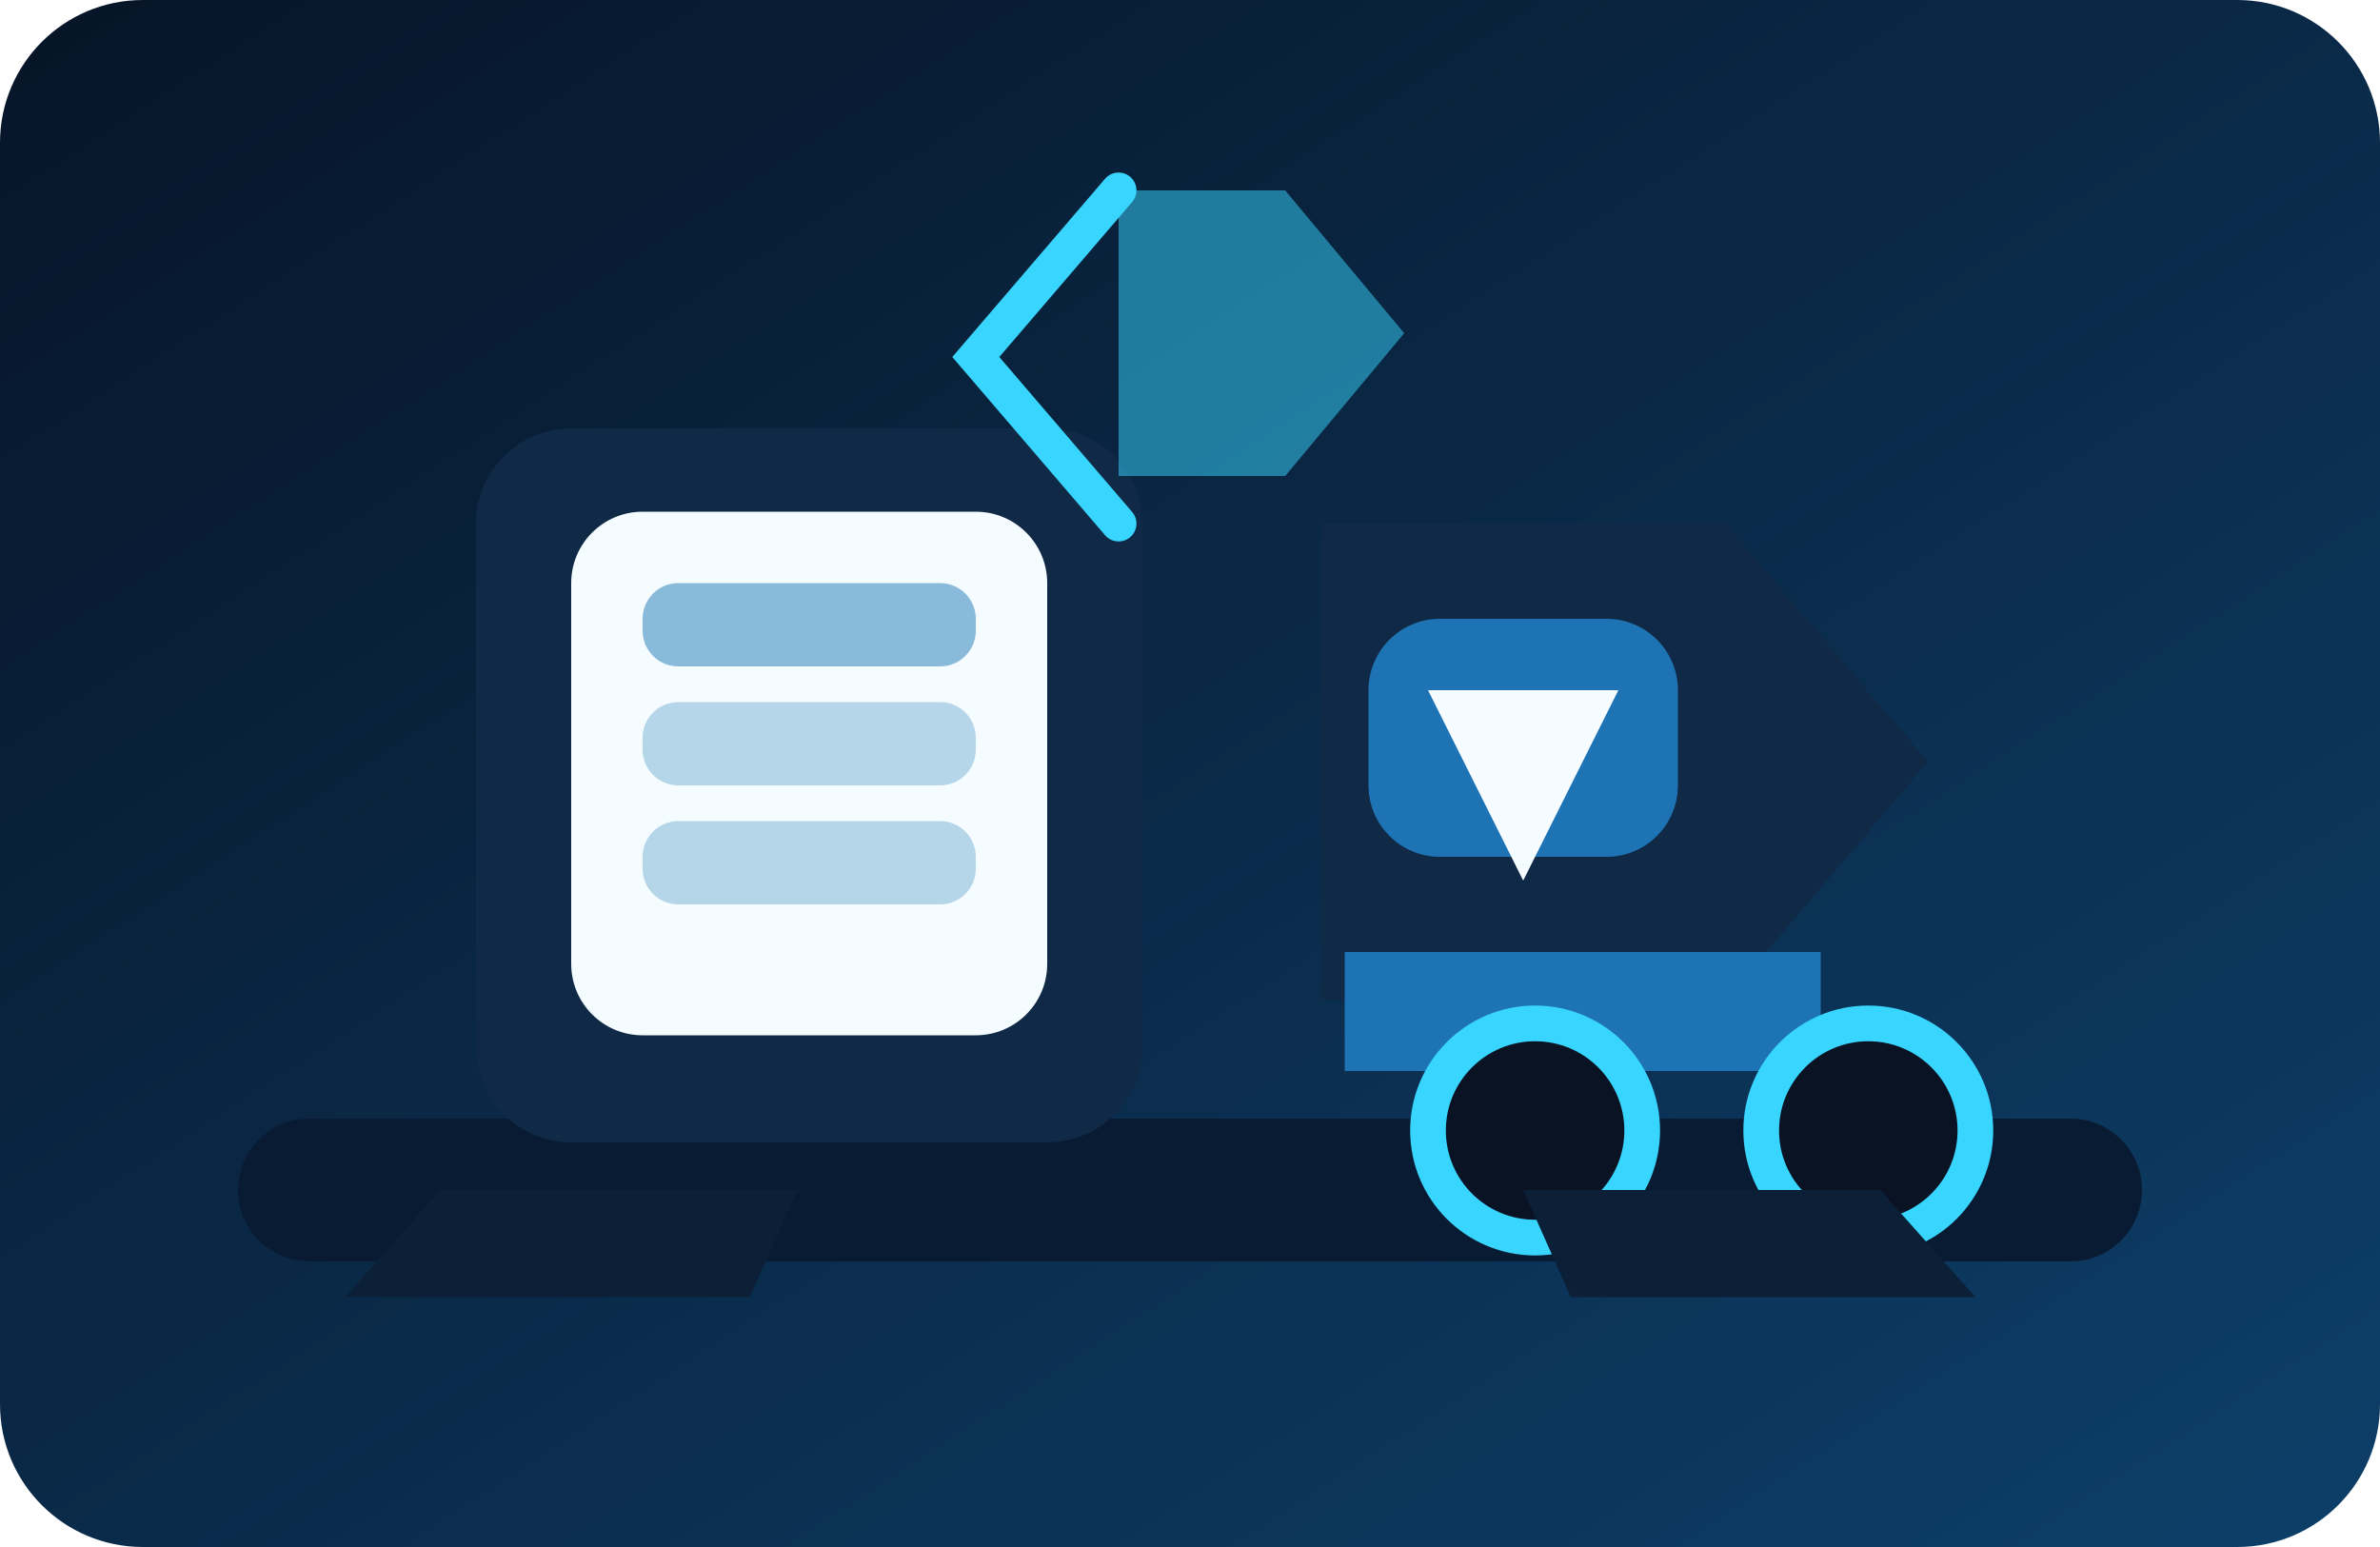
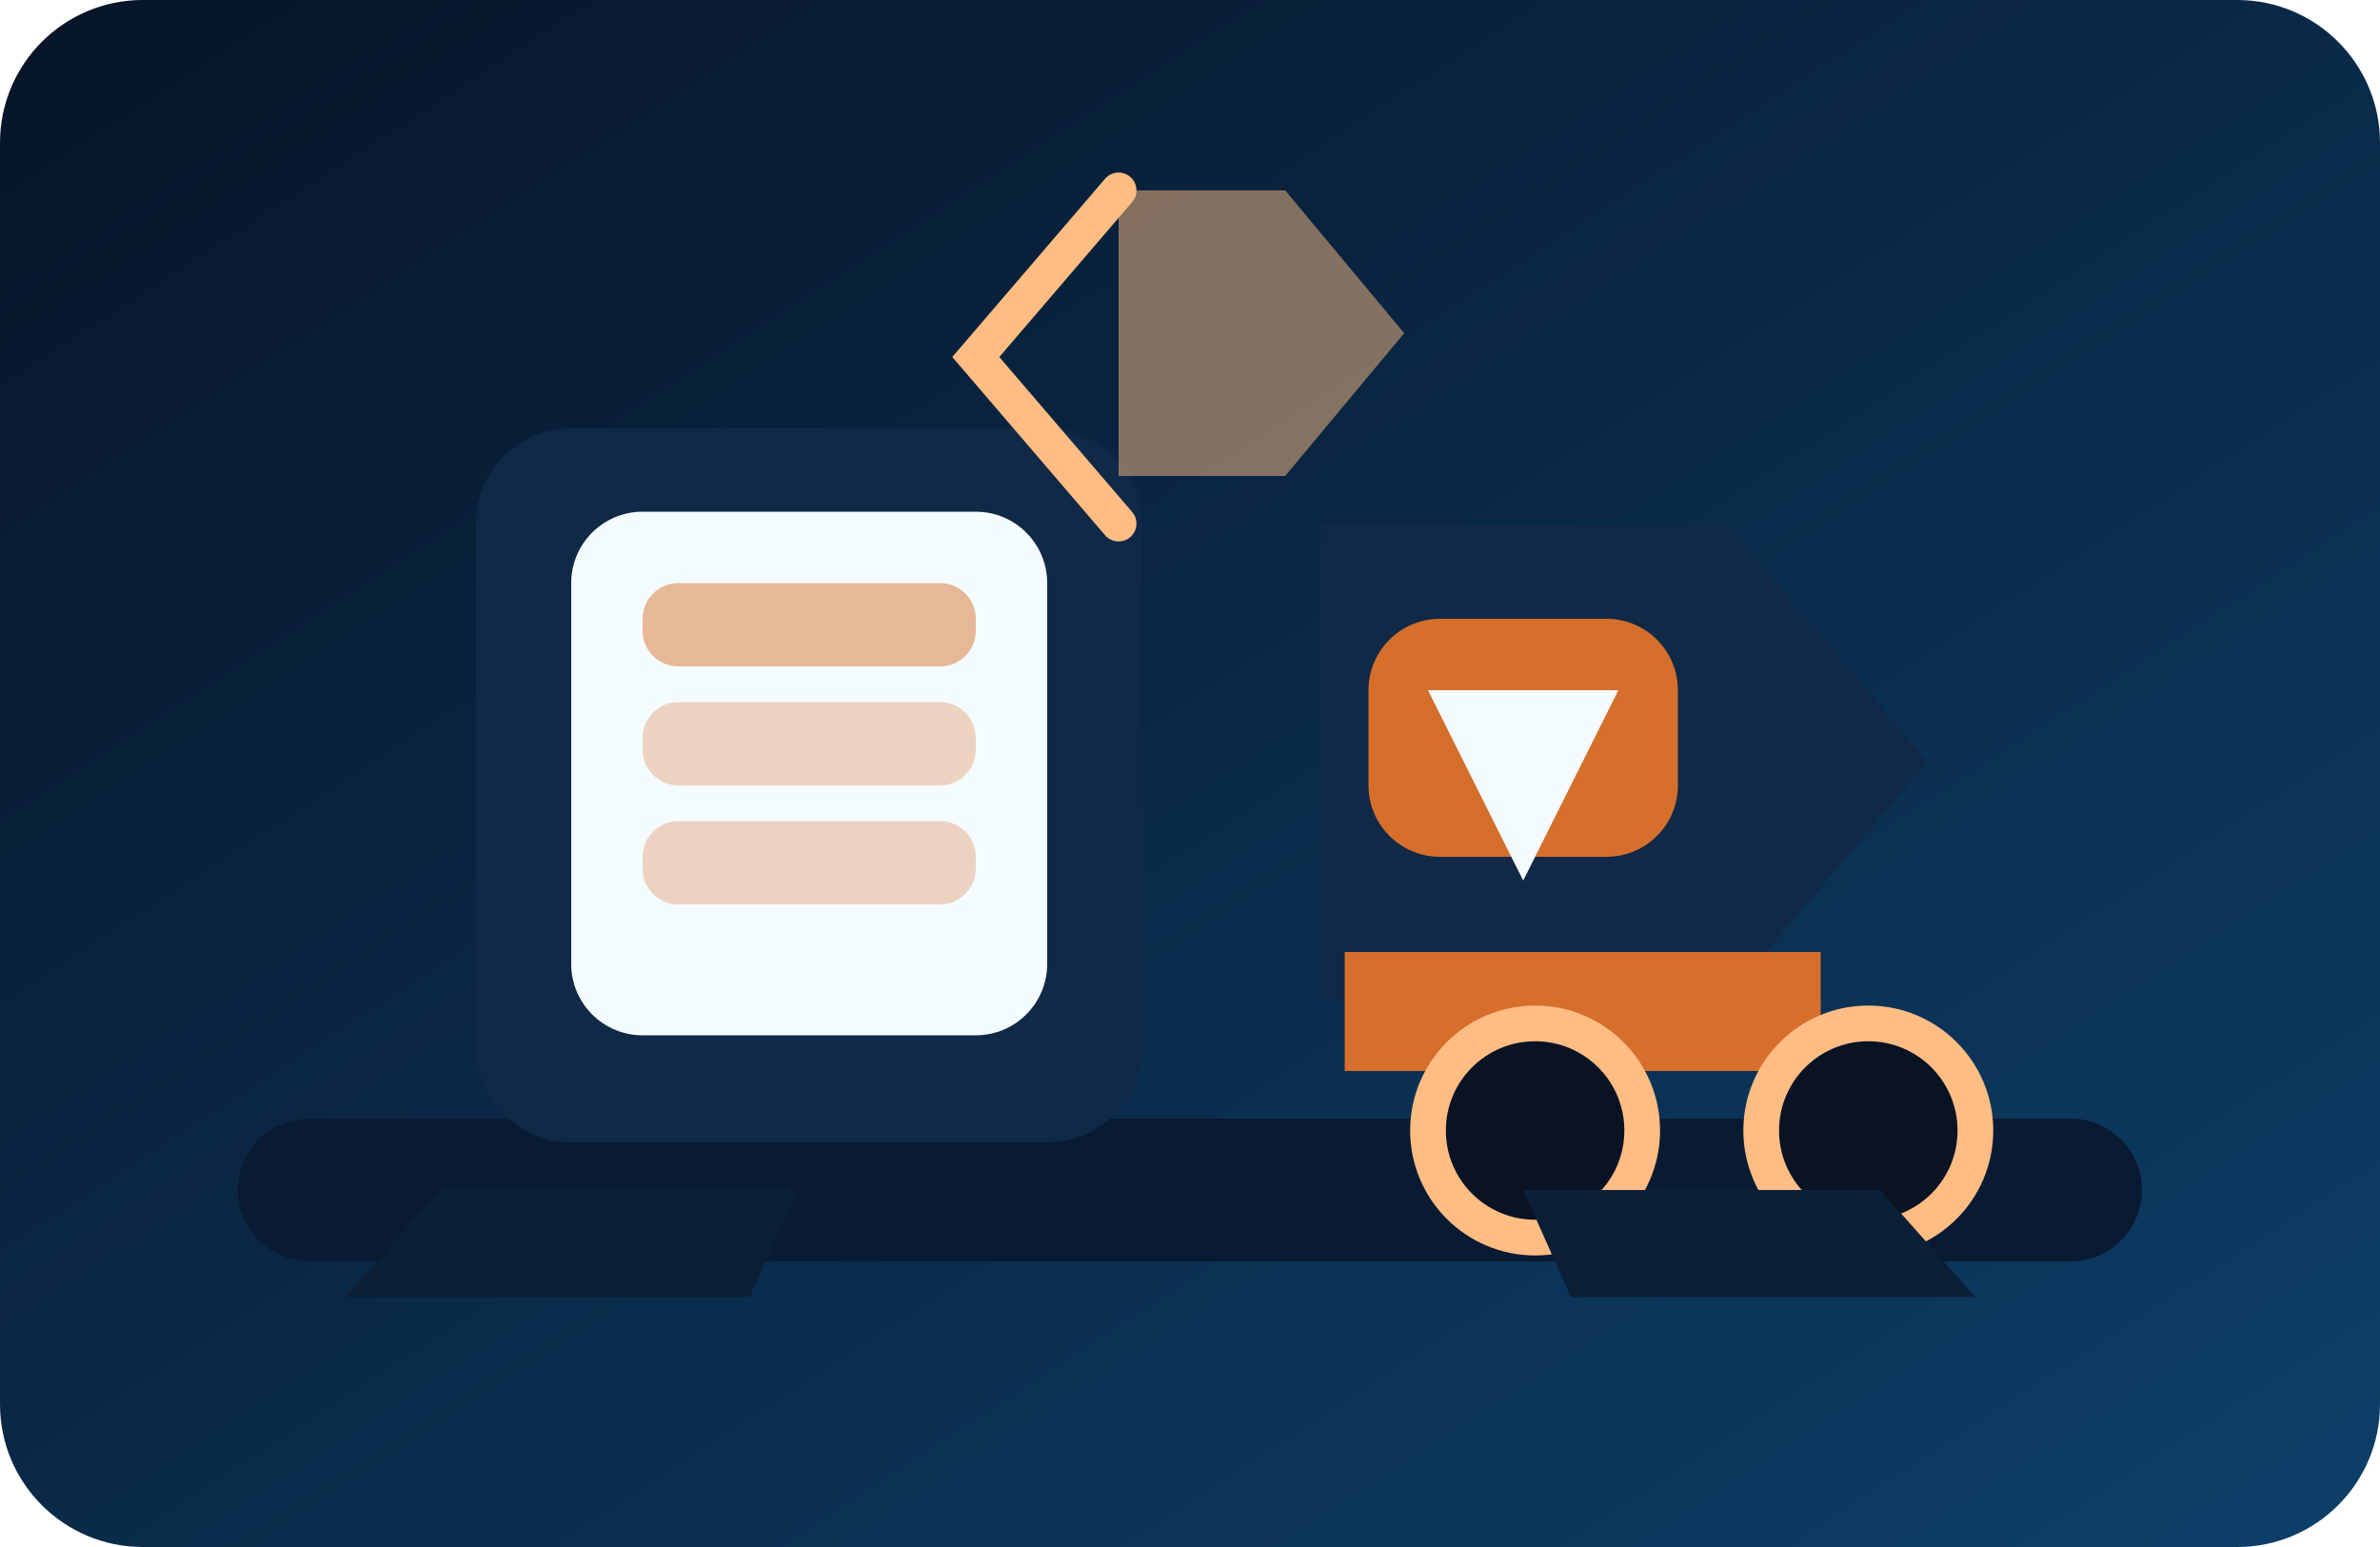
<svg xmlns="http://www.w3.org/2000/svg" viewBox="0 0 400 260" role="img" aria-labelledby="title">
  <defs>
    <linearGradient id="bg5" x1="0%" y1="0%" x2="100%" y2="100%">
      <stop offset="0%" stop-color="#071427" />
      <stop offset="100%" stop-color="#0d3f69" />
    </linearGradient>
  </defs>
  <rect width="400" height="260" rx="24" fill="url(#bg5)" />
  <rect x="40" y="188" width="320" height="24" rx="12" fill="#091b32" />
  <rect x="80" y="72" width="112" height="120" rx="16" fill="#0f2946" />
  <rect x="96" y="86" width="80" height="88" rx="12" fill="#f5fcff" />
-   <rect x="108" y="98" width="56" height="14" rx="6" fill="#1f78b4" opacity="0.5" />
-   <rect x="108" y="118" width="56" height="14" rx="6" fill="#1f78b4" opacity="0.3" />
-   <rect x="108" y="138" width="56" height="14" rx="6" fill="#1f78b4" opacity="0.3" />
+   <rect x="108" y="98" width="56" height="14" rx="6" fill="#d8732f" opacity="0.5" />
+   <rect x="108" y="118" width="56" height="14" rx="6" fill="#d8732f" opacity="0.3" />
+   <rect x="108" y="138" width="56" height="14" rx="6" fill="#d8732f" opacity="0.3" />
  <path d="M222 88h68l34 40-34 40h-68z" fill="#0f2946" />
-   <rect x="230" y="104" width="52" height="40" rx="12" fill="#1e73b4" />
+   <rect x="230" y="104" width="52" height="40" rx="12" fill="#d66e2c" />
  <path d="M240 116h32l-16 32z" fill="#f5fcff" />
-   <path d="M226 160h80v20h-80z" fill="#1e73b4" />
-   <circle cx="258" cy="190" r="18" fill="#091324" stroke="#38d5ff" stroke-width="6" />
-   <circle cx="314" cy="190" r="18" fill="#091324" stroke="#38d5ff" stroke-width="6" />
-   <path d="M188 88l-24-28 24-28" fill="none" stroke="#38d5ff" stroke-width="6" stroke-linecap="round" />
-   <path d="M188 32h28l20 24-20 24h-28z" fill="#38d5ff" opacity="0.5" />
+   <path d="M226 160h80v20h-80z" fill="#d66e2c" />
+   <circle cx="258" cy="190" r="18" fill="#091324" stroke="#ffbd84" stroke-width="6" />
+   <circle cx="314" cy="190" r="18" fill="#091324" stroke="#ffbd84" stroke-width="6" />
+   <path d="M188 88l-24-28 24-28" fill="none" stroke="#ffbd84" stroke-width="6" stroke-linecap="round" />
+   <path d="M188 32h28l20 24-20 24h-28z" fill="#ffbd84" opacity="0.5" />
  <path d="M74 200l-16 18h68l8-18z" fill="#0b1f37" />
  <path d="M316 200l16 18h-68l-8-18z" fill="#0b1f37" />
</svg>
